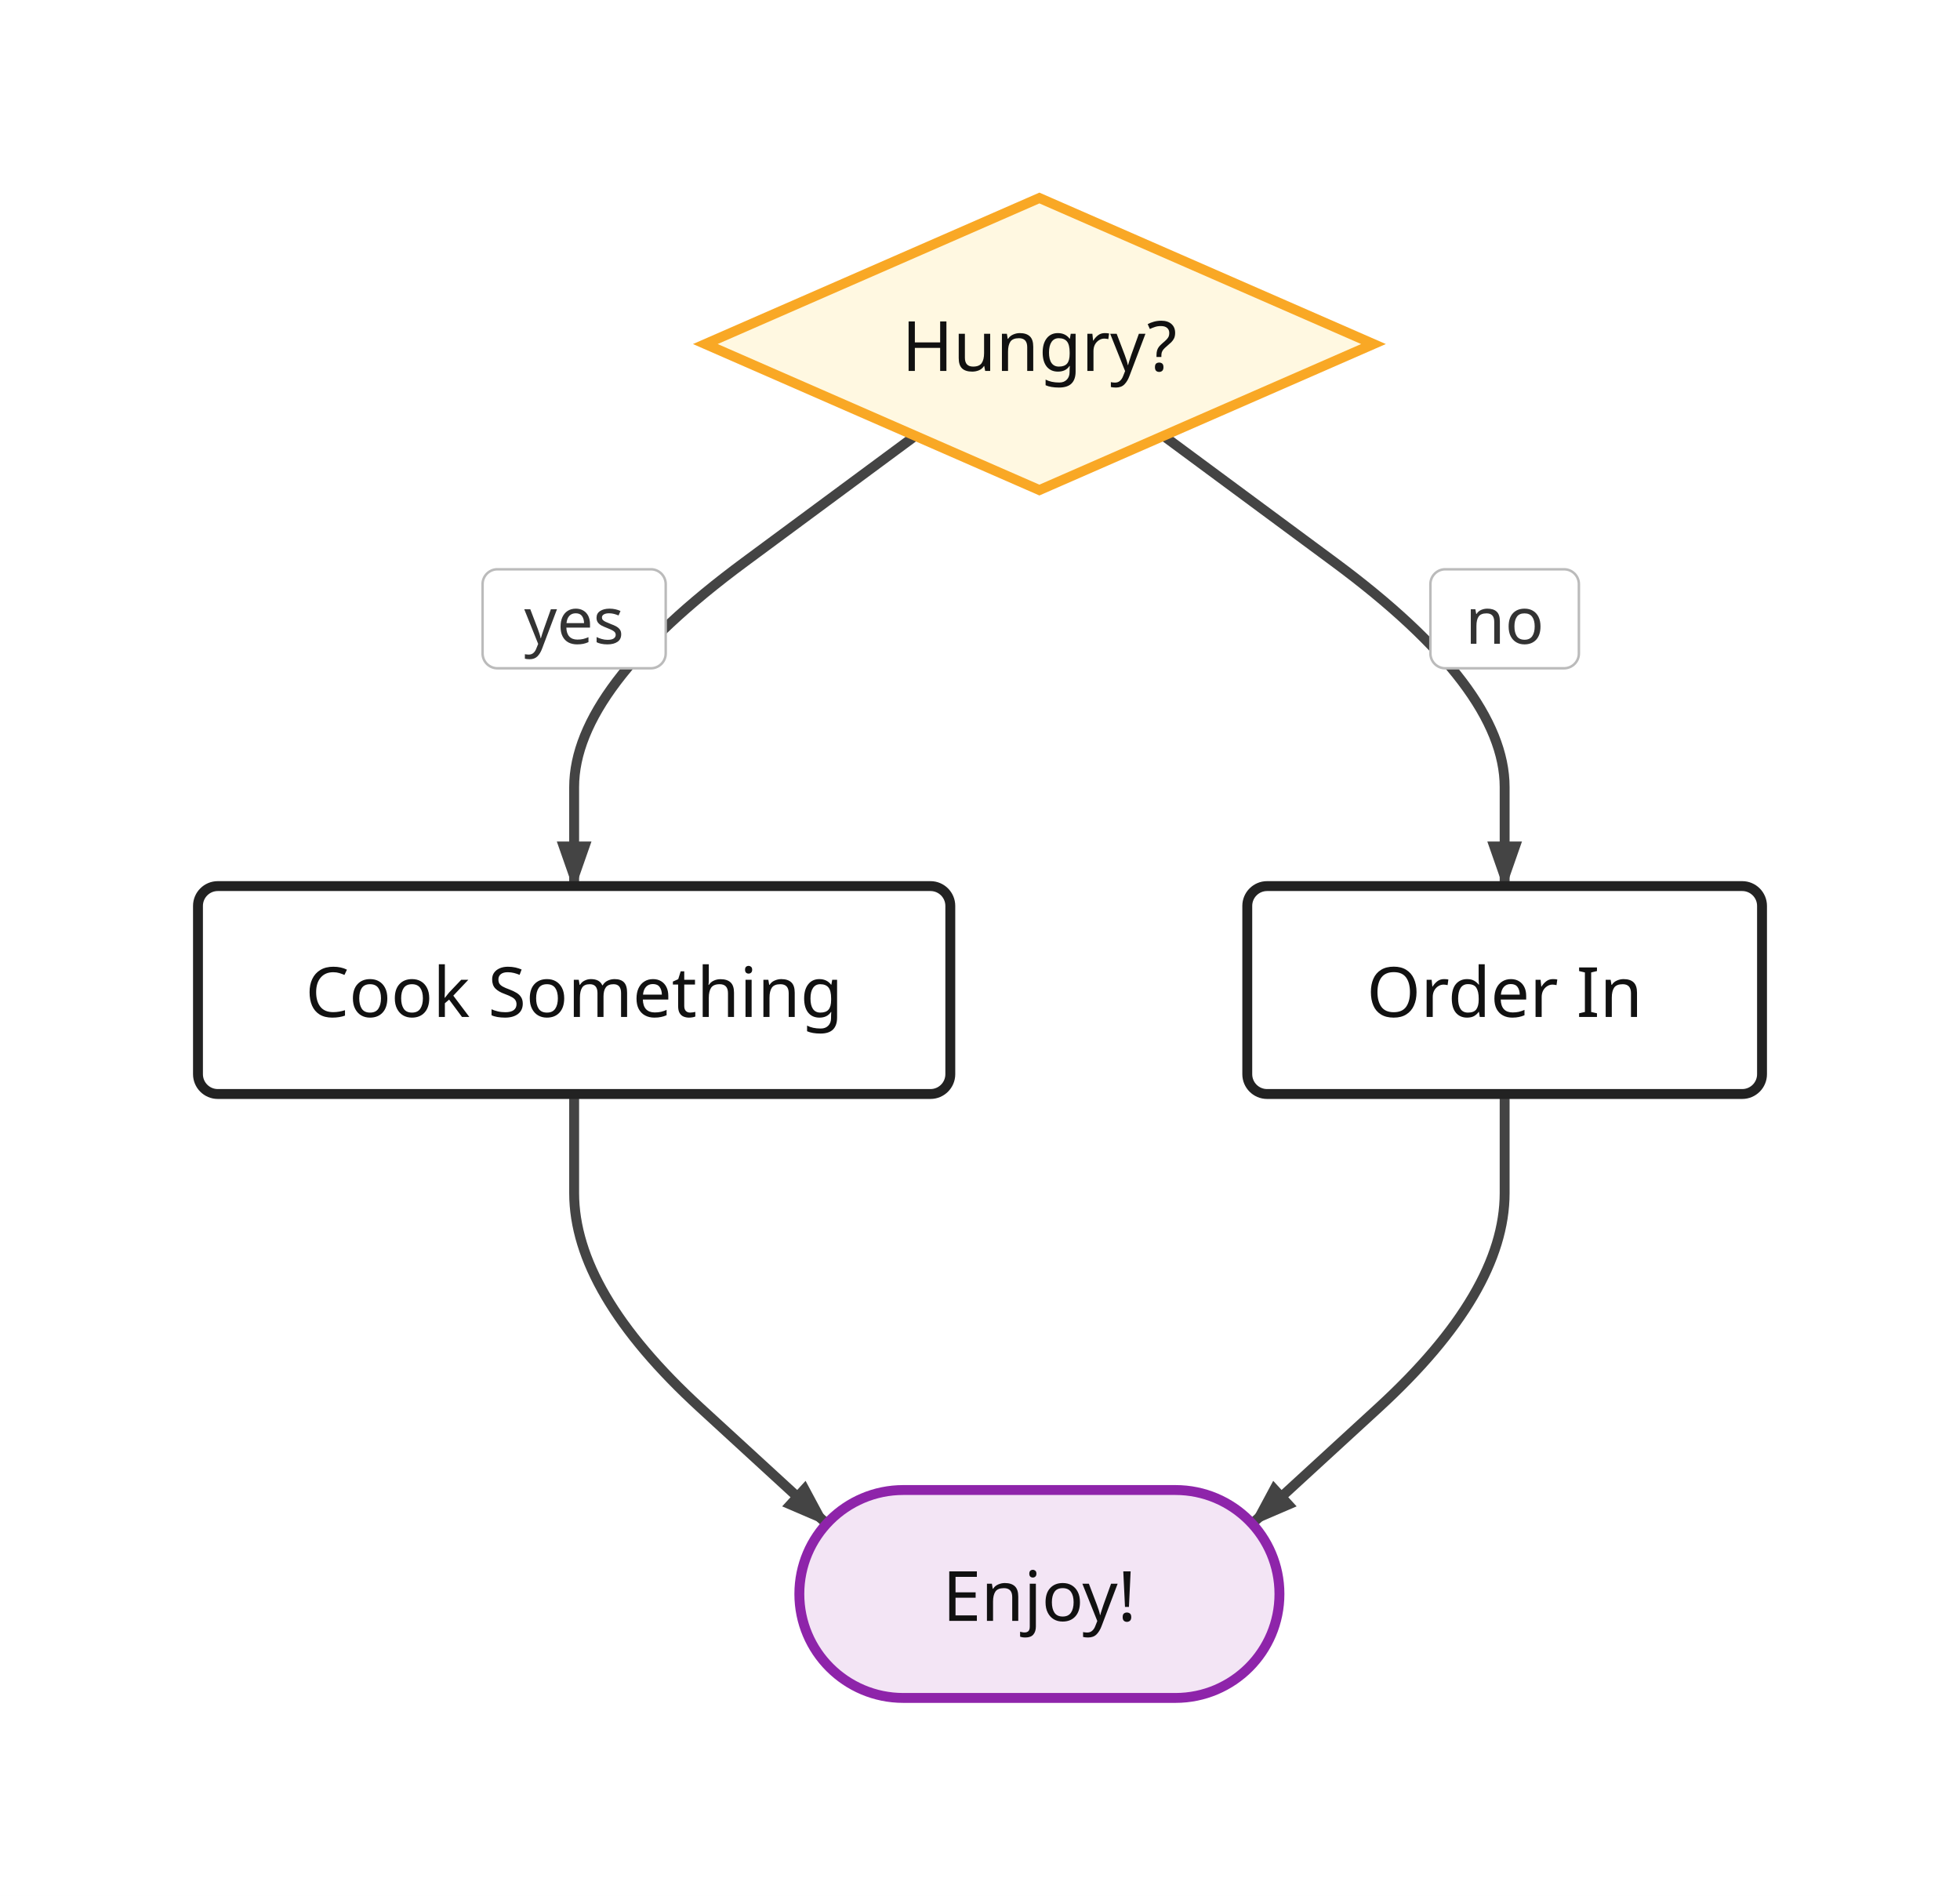
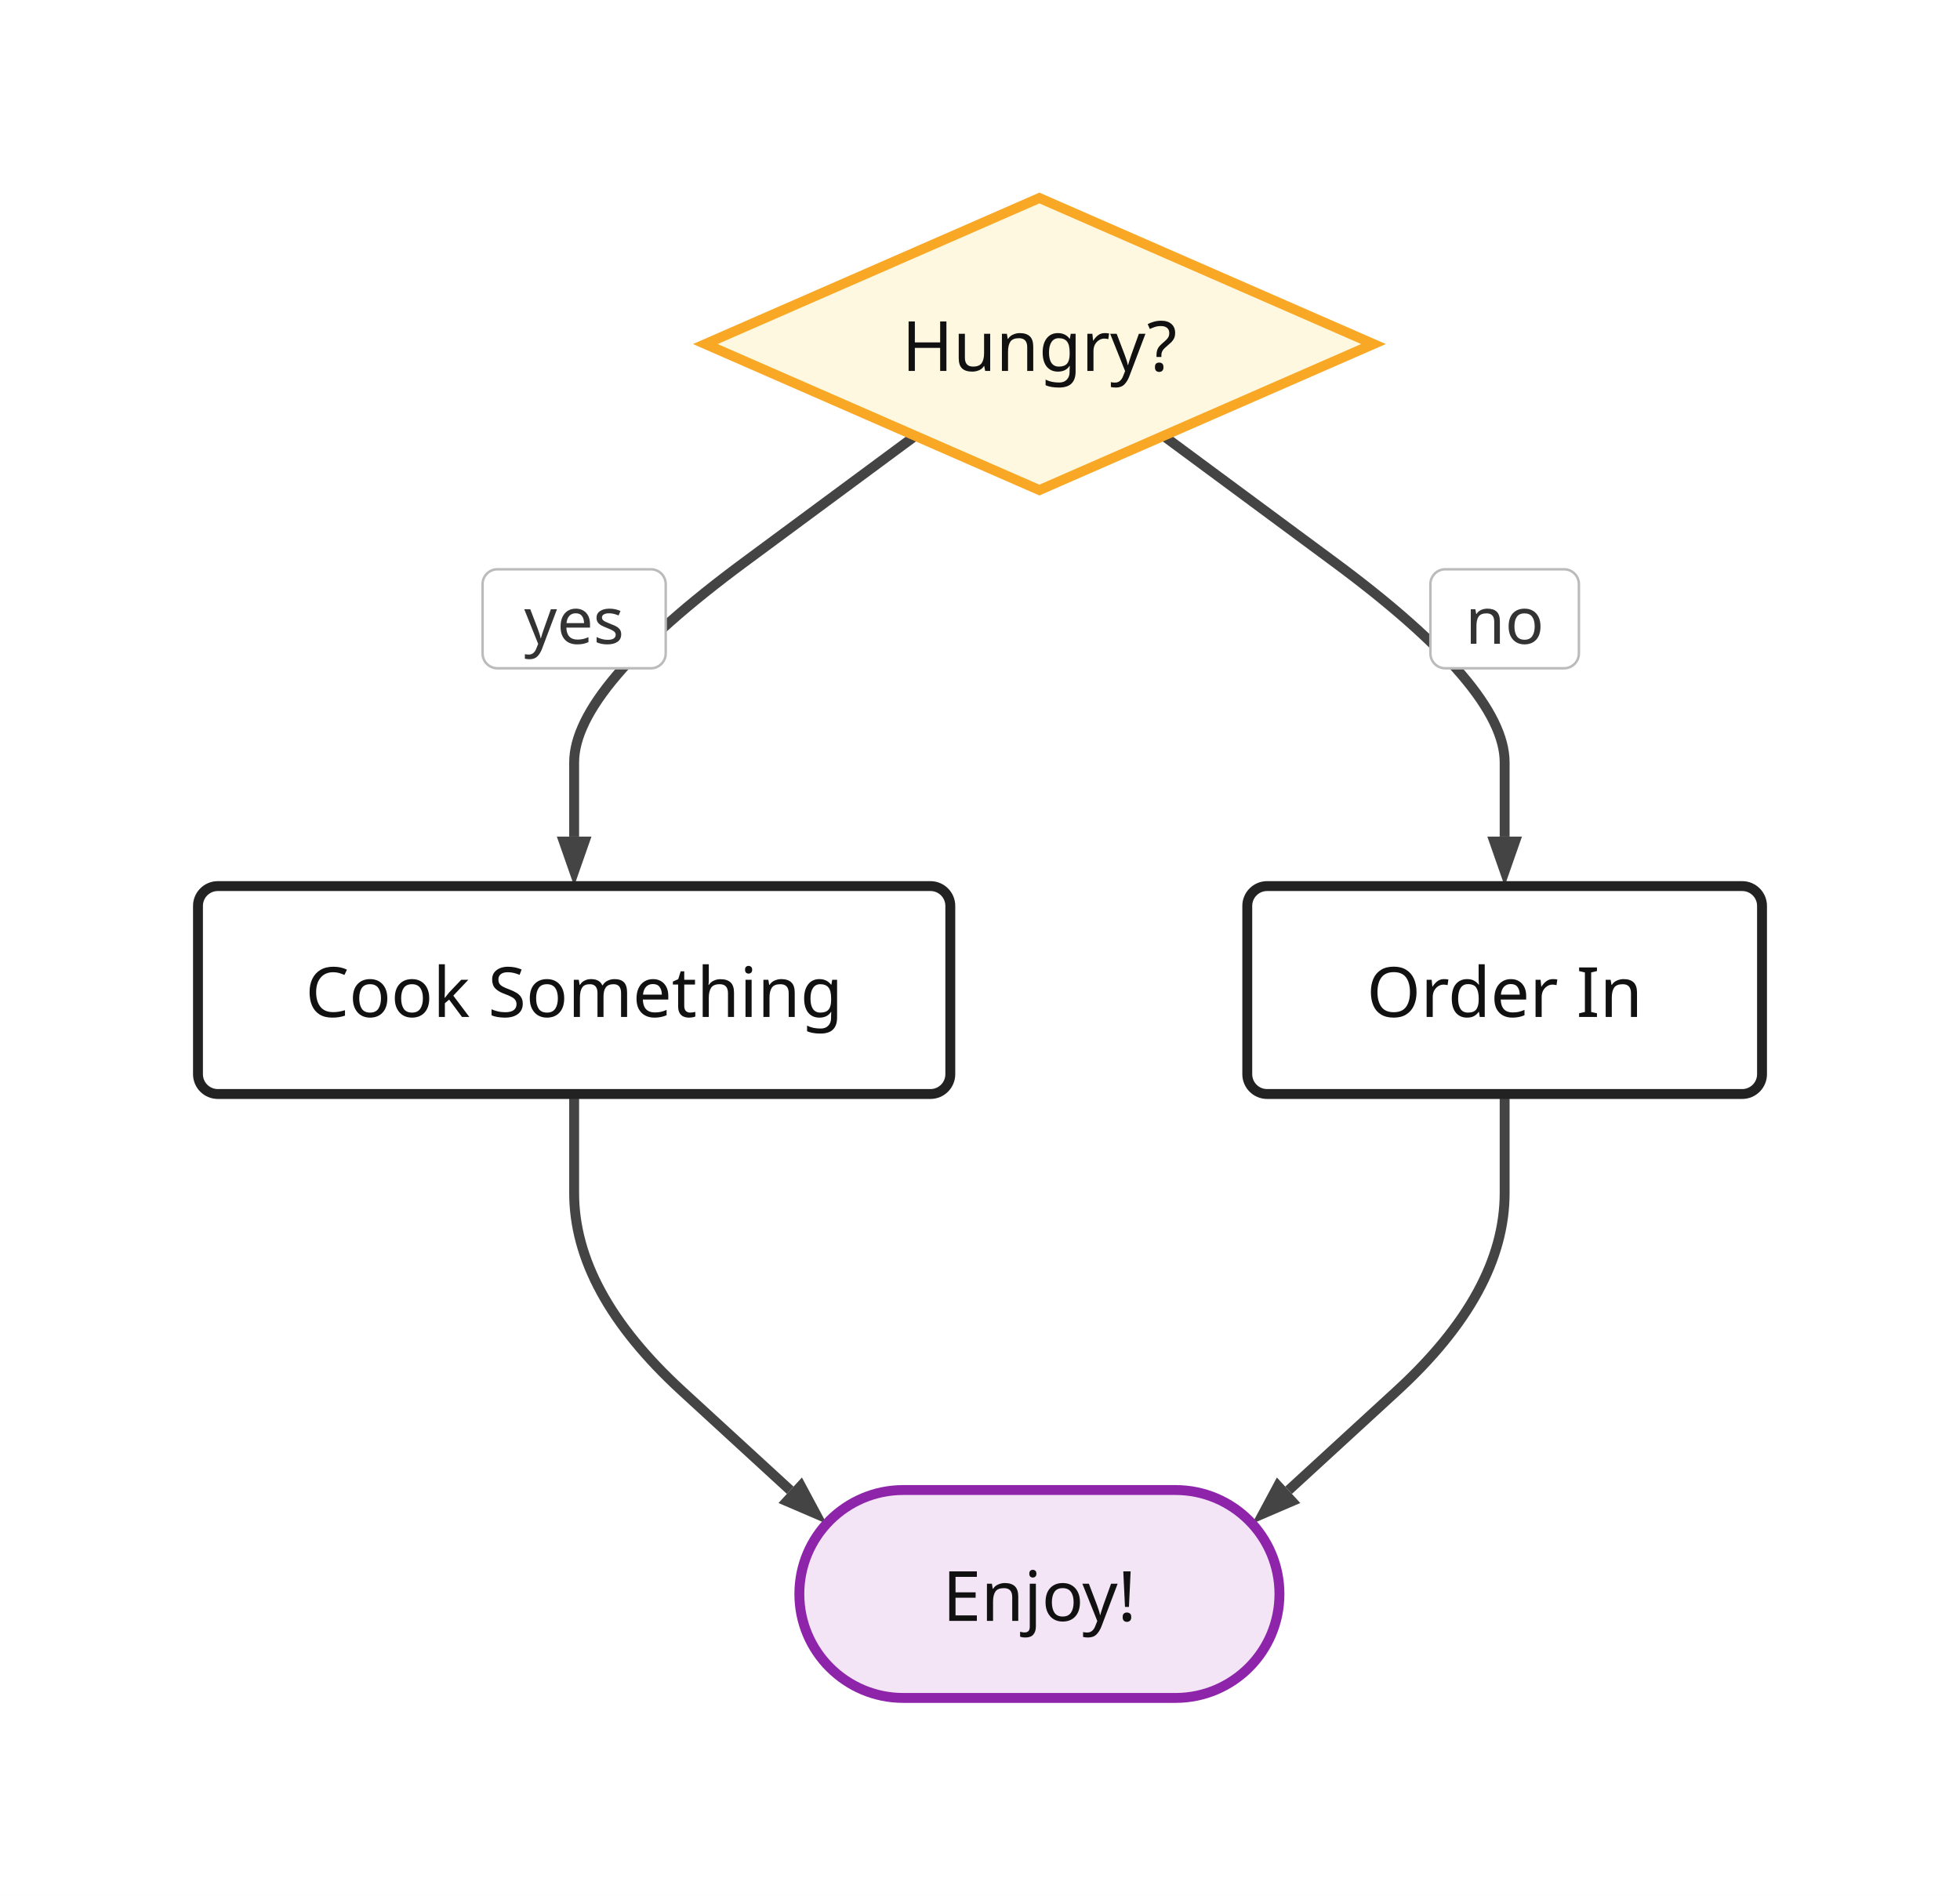
<svg xmlns="http://www.w3.org/2000/svg" viewBox="-40 -40 396 383" style="max-width:100%">
  <rect x="-40" y="-40" width="396" height="383" fill="white" />
  <defs>
-     <marker id="arrowhead" markerWidth="10" markerHeight="7" refX="9" refY="3.5" orient="auto" markerUnits="userSpaceOnUse">
+     <marker id="arrowhead" markerWidth="10" markerHeight="7" refX="0" refY="3.5" orient="auto" markerUnits="userSpaceOnUse">
      <polygon points="0 0, 10 3.5, 0 7" fill="#444444" />
    </marker>
-     <marker id="arrowhead-thick" markerWidth="14" markerHeight="10" refX="13" refY="5" orient="auto" markerUnits="userSpaceOnUse">
+     <marker id="arrowhead-thick" markerWidth="14" markerHeight="10" refX="0" refY="5" orient="auto" markerUnits="userSpaceOnUse">
      <polygon points="0 0, 14 5, 0 10" fill="#444444" />
    </marker>
-     <marker id="arrowhead-reverse" markerWidth="10" markerHeight="7" refX="1" refY="3.5" orient="auto" markerUnits="userSpaceOnUse">
+     <marker id="arrowhead-reverse" markerWidth="10" markerHeight="7" refX="10" refY="3.5" orient="auto" markerUnits="userSpaceOnUse">
      <polygon points="10 0, 0 3.5, 10 7" fill="#444444" />
    </marker>
  </defs>
-   <path d="M 144.923 48.041 L 110.462 73.52 Q 76 99 76 119 L 76 139" fill="none" stroke="#444444" stroke-width="2" marker-end="url(#arrowhead)" />
-   <path d="M 195.077 48.041 L 229.538 73.52 Q 264 99 264 119 L 264 139" fill="none" stroke="#444444" stroke-width="2" marker-end="url(#arrowhead)" />
-   <path d="M 76 181 L 76 201 Q 76 221 101.512 244.402 L 127.025 267.805" fill="none" stroke="#444444" stroke-width="2" marker-end="url(#arrowhead)" />
-   <path d="M 264 181 L 264 201 Q 264 221 238.488 244.402 L 212.975 267.805" fill="none" stroke="#444444" stroke-width="2" marker-end="url(#arrowhead)" />
+   <path d="M 144.923 48.041 L 110.462 73.52 Q 76 99 76 114 L 76 129" fill="none" stroke="#444444" stroke-width="2" marker-end="url(#arrowhead)" />
+   <path d="M 195.077 48.041 L 229.538 73.52 Q 264 99 264 114 L 264 129" fill="none" stroke="#444444" stroke-width="2" marker-end="url(#arrowhead)" />
+   <path d="M 76 181 L 76 201 Q 76 221 97.828 241.022 L 119.655 261.045" fill="none" stroke="#444444" stroke-width="2" marker-end="url(#arrowhead)" />
+   <path d="M 264 181 L 264 201 Q 264 221 242.172 241.022 L 220.345 261.045" fill="none" stroke="#444444" stroke-width="2" marker-end="url(#arrowhead)" />
  <g transform="translate(102.5, 0)" data-node-id="hungry">
    <polygon points="67.5,0 135,29.5 67.5,59 0,29.5" fill="#fff8e1" stroke="#f9a825" stroke-width="2" />
    <text x="67.5" y="29.5" text-anchor="middle" dominant-baseline="central" fill="#111111" font-size="14" font-family="system-ui, sans-serif">Hungry?</text>
  </g>
  <g transform="translate(0, 139)" data-node-id="cook">
    <rect x="0" y="0" width="152" height="42" rx="4" ry="4" fill="#ffffff" stroke="#222222" stroke-width="2" />
    <text x="76" y="21" text-anchor="middle" dominant-baseline="central" fill="#111111" font-size="14" font-family="system-ui, sans-serif">Cook Something</text>
  </g>
  <g transform="translate(212, 139)" data-node-id="order">
    <rect x="0" y="0" width="104" height="42" rx="4" ry="4" fill="#ffffff" stroke="#222222" stroke-width="2" />
    <text x="52" y="21" text-anchor="middle" dominant-baseline="central" fill="#111111" font-size="14" font-family="system-ui, sans-serif">Order In</text>
  </g>
  <g transform="translate(121.5, 261)" data-node-id="enjoy">
    <rect x="0" y="0" width="97" height="42" rx="21" ry="21" fill="#f3e5f5" stroke="#8e24aa" stroke-width="2" />
    <text x="48.5" y="21" text-anchor="middle" dominant-baseline="central" fill="#111111" font-size="14" font-family="system-ui, sans-serif">Enjoy!</text>
  </g>
  <g transform="translate(76, 85)">
    <rect x="-18.5" y="-10" width="37" height="20" fill="white" stroke="#bbb" stroke-width="0.5" rx="3" />
    <text text-anchor="middle" dominant-baseline="central" fill="#333333" font-size="13" font-family="system-ui, sans-serif">yes</text>
  </g>
  <g transform="translate(264, 85)">
    <rect x="-15" y="-10" width="30" height="20" fill="white" stroke="#bbb" stroke-width="0.5" rx="3" />
    <text text-anchor="middle" dominant-baseline="central" fill="#333333" font-size="13" font-family="system-ui, sans-serif">no</text>
  </g>
</svg>
